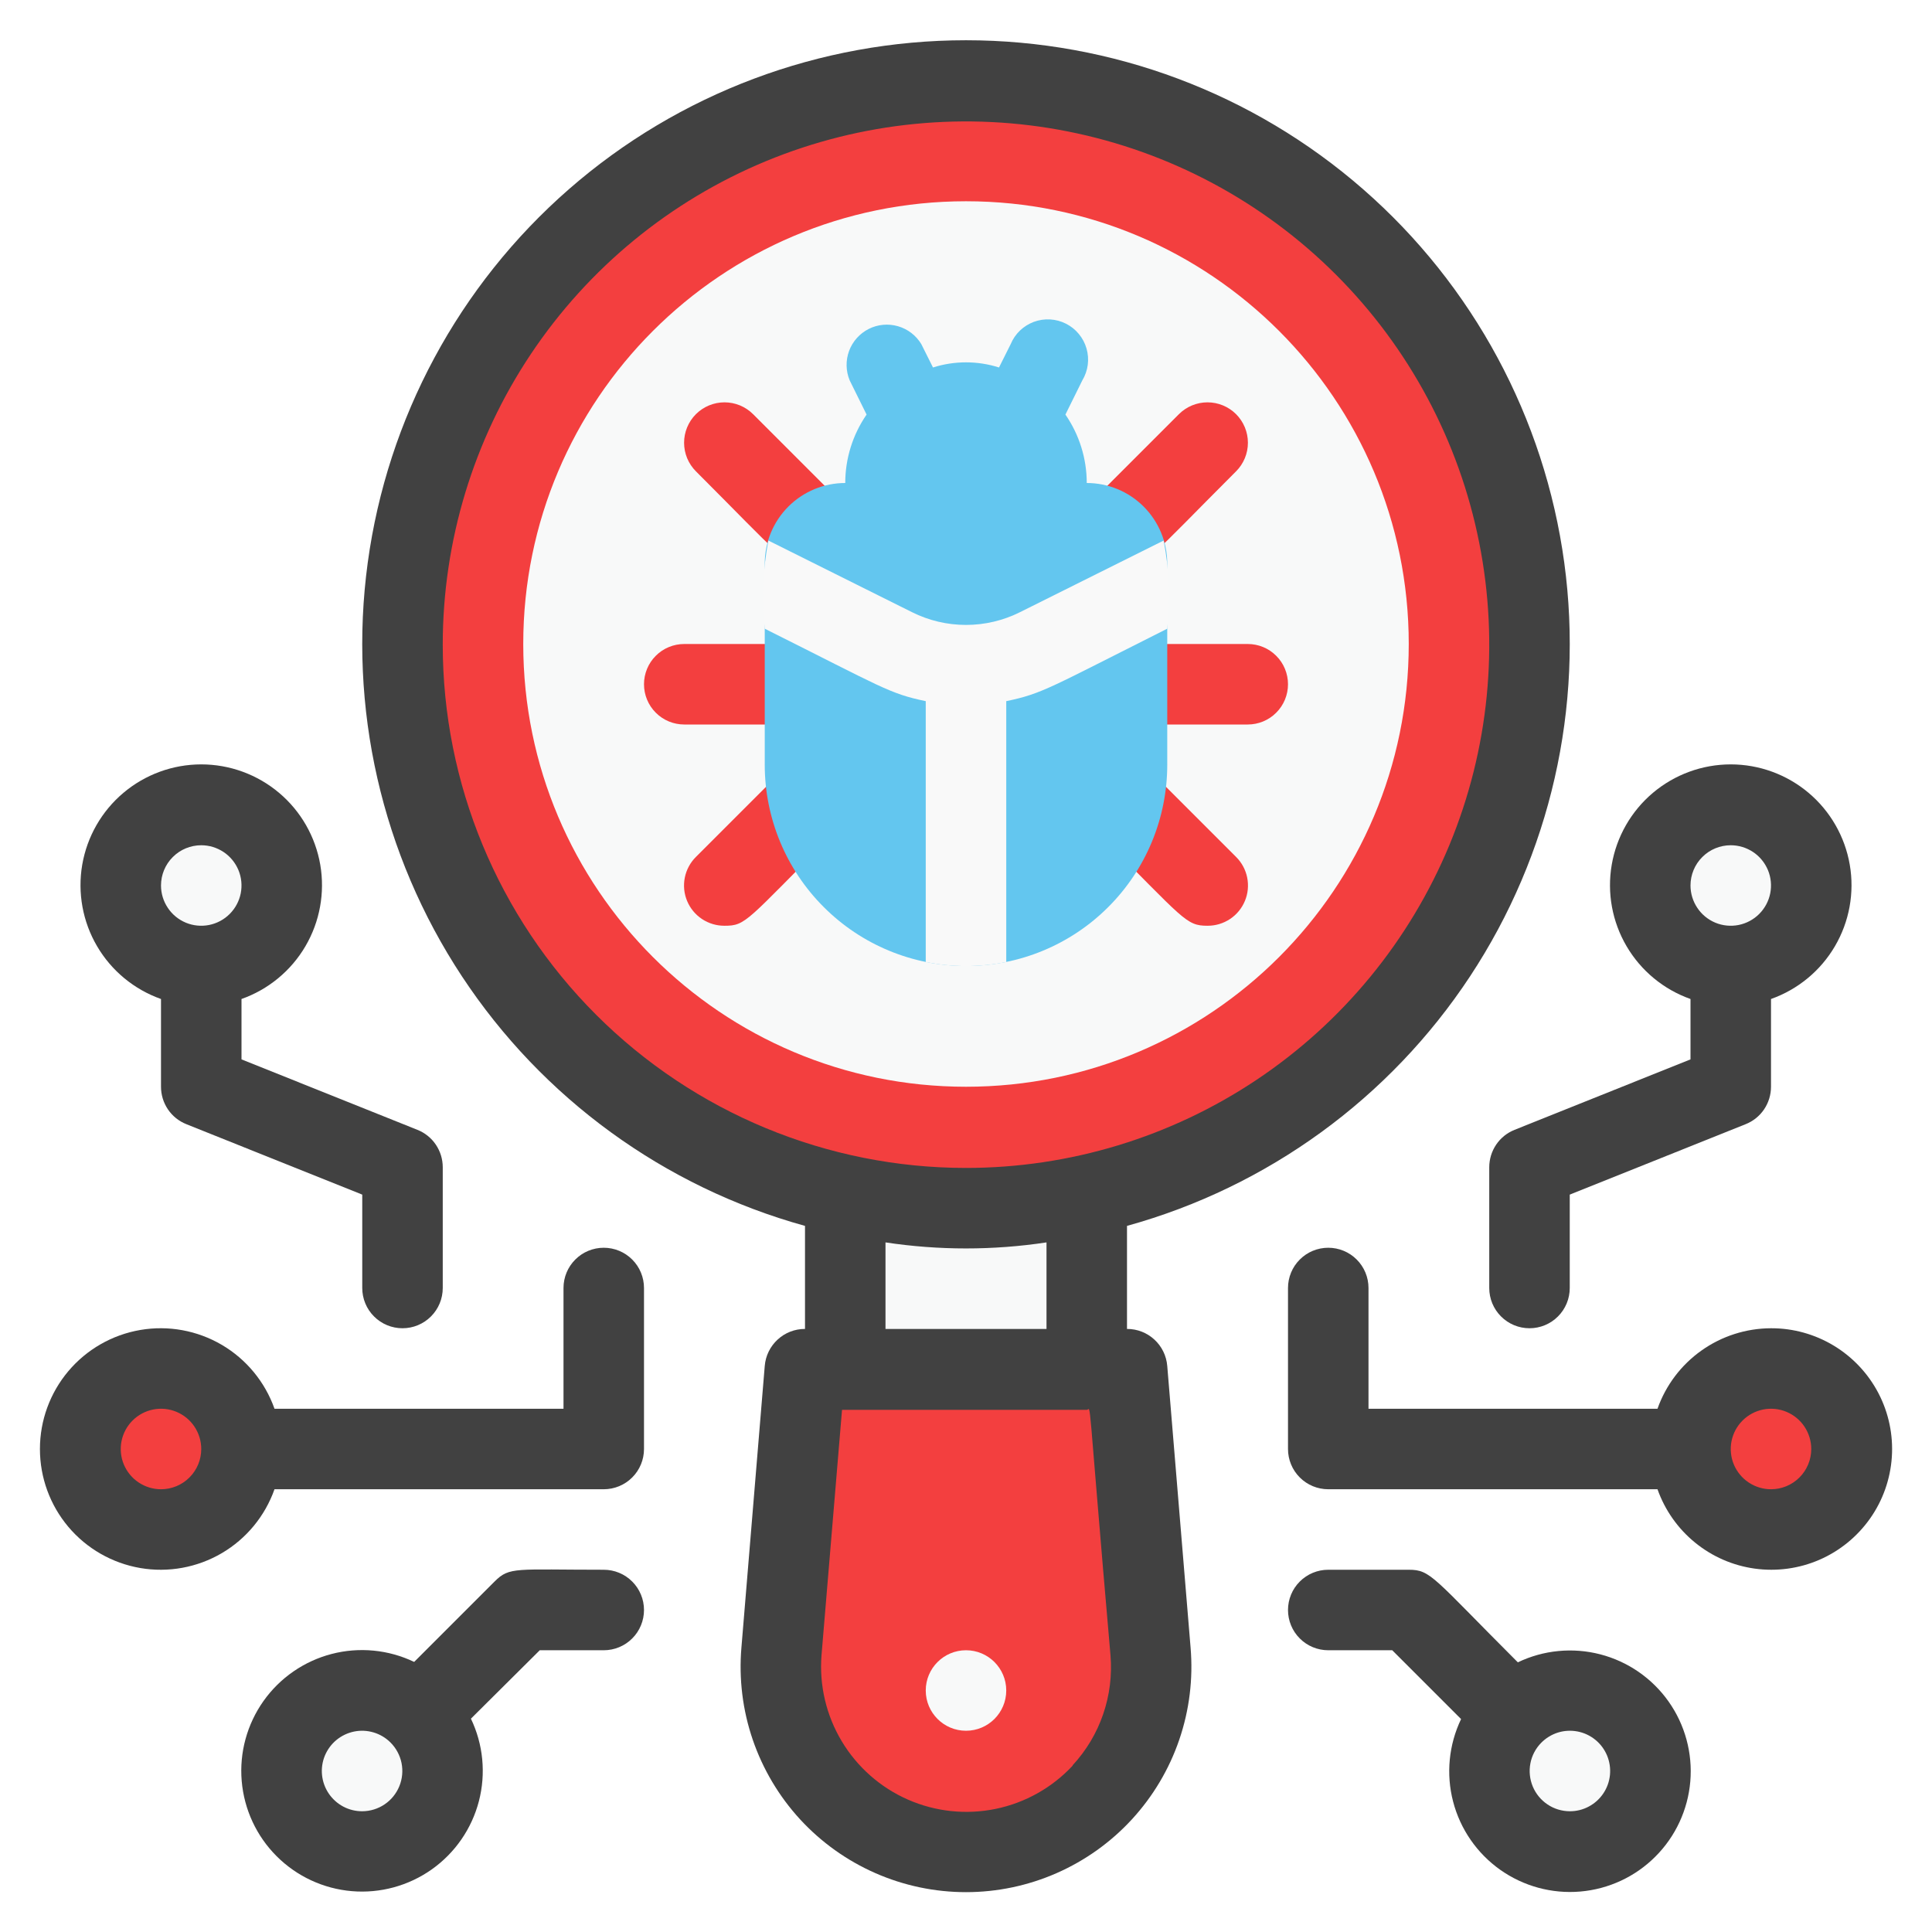
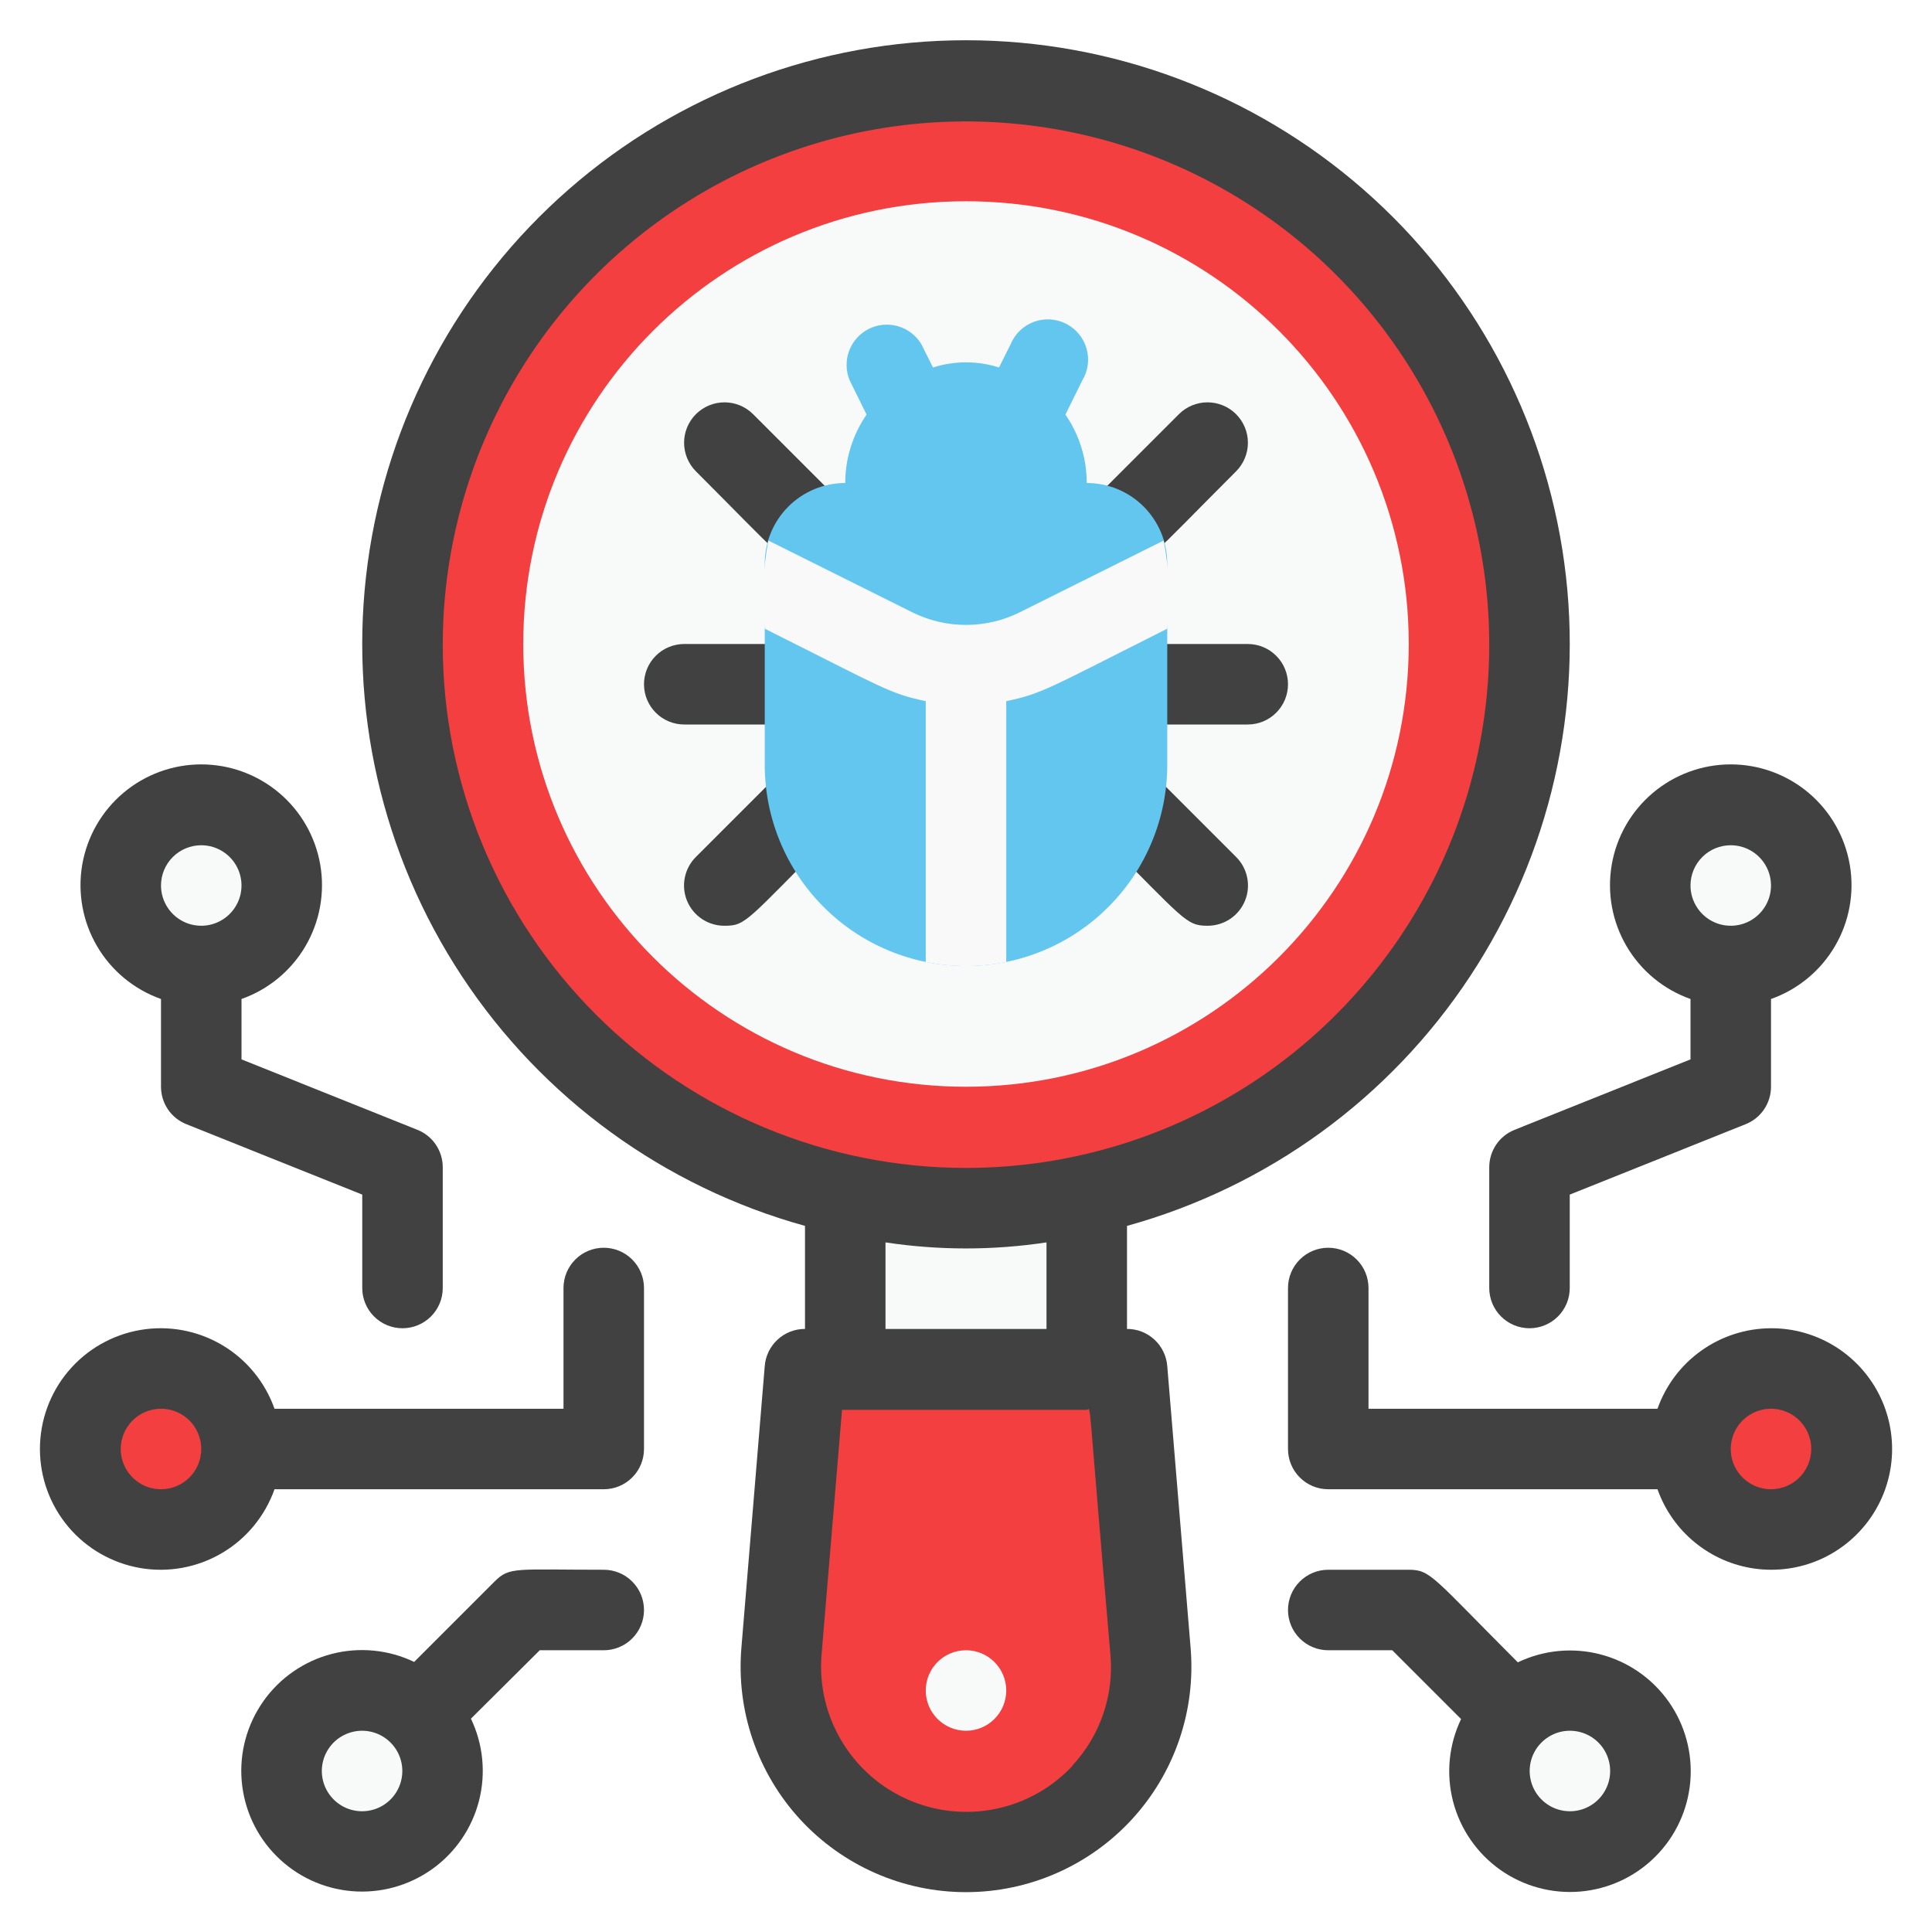
<svg xmlns="http://www.w3.org/2000/svg" width="48" height="48" viewBox="0 0 48 48" fill="none">
  <path d="M4 38C5.105 38 6 37.105 6 36C6 34.895 5.105 34 4 34C2.895 34 2 34.895 2 36C2 37.105 2.895 38 4 38Z" fill="#F33F3F" />
  <path d="M44 38C45.105 38 46 37.105 46 36C46 34.895 45.105 34 44 34C42.895 34 42 34.895 42 36C42 37.105 42.895 38 44 38Z" fill="#F33F3F" />
  <path d="M9 46C10.105 46 11 45.105 11 44C11 42.895 10.105 42 9 42C7.895 42 7 42.895 7 44C7 45.105 7.895 46 9 46Z" fill="#F8F9F9" />
  <path d="M5 24C6.105 24 7 23.105 7 22C7 20.895 6.105 20 5 20C3.895 20 3 20.895 3 22C3 23.105 3.895 24 5 24Z" fill="#F8F9F9" />
  <path d="M39 46C40.105 46 41 45.105 41 44C41 42.895 40.105 42 39 42C37.895 42 37 42.895 37 44C37 45.105 37.895 46 39 46Z" fill="#F8F9F9" />
  <path d="M43 24C44.105 24 45 23.105 45 22C45 20.895 44.105 20 43 20C41.895 20 41 20.895 41 22C41 23.105 41.895 24 43 24Z" fill="#F8F9F9" />
  <path d="M24 30C31.732 30 38 23.732 38 16C38 8.268 31.732 2 24 2C16.268 2 10 8.268 10 16C10 23.732 16.268 30 24 30Z" fill="#F33F3F" />
  <path d="M27 29.68V34H21V29.68C22.977 30.105 25.023 30.105 27 29.68Z" fill="#F8F9F9" />
  <path d="M28.58 41C28.64 41.637 28.566 42.28 28.363 42.887C28.16 43.495 27.832 44.053 27.401 44.526C26.97 44.999 26.445 45.377 25.859 45.636C25.273 45.895 24.64 46.029 24 46.029C23.36 46.029 22.727 45.895 22.141 45.636C21.555 45.377 21.03 44.999 20.599 44.526C20.168 44.053 19.84 43.495 19.637 42.887C19.434 42.28 19.36 41.637 19.42 41L20 34H28L28.58 41Z" fill="#F33F3F" />
  <path d="M24 27C30.075 27 35 22.075 35 16C35 9.925 30.075 5 24 5C17.925 5 13 9.925 13 16C13 22.075 17.925 27 24 27Z" fill="#F8F9F9" />
-   <path d="M31 18H28C27.735 18 27.48 17.895 27.293 17.707C27.105 17.52 27 17.265 27 17C27 16.735 27.105 16.48 27.293 16.293C27.48 16.105 27.735 16 28 16H31C31.265 16 31.52 16.105 31.707 16.293C31.895 16.48 32 16.735 32 17C32 17.265 31.895 17.52 31.707 17.707C31.52 17.895 31.265 18 31 18Z" fill="#F33F3F" />
-   <path d="M30 23C29.46 23 29.43 22.85 27.29 20.71C27.197 20.617 27.123 20.506 27.072 20.384C27.022 20.262 26.996 20.132 26.996 20C26.996 19.868 27.022 19.738 27.072 19.616C27.123 19.494 27.197 19.383 27.29 19.29C27.383 19.197 27.494 19.123 27.616 19.072C27.738 19.022 27.868 18.996 28 18.996C28.132 18.996 28.262 19.022 28.384 19.072C28.506 19.123 28.617 19.197 28.71 19.29L30.71 21.29C30.851 21.43 30.947 21.609 30.986 21.803C31.025 21.998 31.006 22.2 30.929 22.384C30.853 22.567 30.724 22.724 30.559 22.833C30.393 22.943 30.199 23.001 30 23Z" fill="#F33F3F" />
-   <path d="M28 14C27.801 14.001 27.607 13.943 27.441 13.833C27.276 13.723 27.147 13.567 27.071 13.383C26.994 13.2 26.975 12.998 27.014 12.803C27.053 12.609 27.149 12.43 27.29 12.29L29.29 10.29C29.478 10.102 29.734 9.996 30 9.996C30.266 9.996 30.522 10.102 30.71 10.29C30.898 10.478 31.004 10.734 31.004 11C31.004 11.266 30.898 11.522 30.71 11.71C28.53 13.89 28.54 14 28 14Z" fill="#F33F3F" />
-   <path d="M20 18H17C16.735 18 16.48 17.895 16.293 17.707C16.105 17.52 16 17.265 16 17C16 16.735 16.105 16.48 16.293 16.293C16.48 16.105 16.735 16 17 16H20C20.265 16 20.52 16.105 20.707 16.293C20.895 16.48 21 16.735 21 17C21 17.265 20.895 17.52 20.707 17.707C20.52 17.895 20.265 18 20 18Z" fill="#F33F3F" />
-   <path d="M18 23C17.801 23.001 17.607 22.943 17.441 22.833C17.276 22.724 17.147 22.567 17.071 22.384C16.994 22.2 16.975 21.998 17.014 21.803C17.053 21.609 17.149 21.43 17.29 21.29L19.29 19.29C19.478 19.102 19.734 18.996 20 18.996C20.266 18.996 20.522 19.102 20.71 19.29C20.898 19.478 21.004 19.734 21.004 20C21.004 20.266 20.898 20.522 20.71 20.71C18.53 22.89 18.54 23 18 23Z" fill="#F33F3F" />
-   <path d="M20 14C19.46 14 19.43 13.85 17.29 11.71C17.197 11.617 17.123 11.506 17.072 11.384C17.022 11.262 16.996 11.132 16.996 11C16.996 10.734 17.102 10.478 17.29 10.29C17.478 10.102 17.734 9.996 18 9.996C18.132 9.996 18.262 10.022 18.384 10.072C18.506 10.123 18.617 10.197 18.71 10.29L20.71 12.29C20.851 12.43 20.947 12.609 20.986 12.803C21.025 12.998 21.006 13.2 20.929 13.383C20.853 13.567 20.724 13.723 20.559 13.833C20.393 13.943 20.199 14.001 20 14Z" fill="#F33F3F" />
+   <path d="M31 18H28C27.735 18 27.48 17.895 27.293 17.707C27.105 17.52 27 17.265 27 17C27 16.735 27.105 16.48 27.293 16.293C27.48 16.105 27.735 16 28 16H31C31.265 16 31.52 16.105 31.707 16.293C31.895 16.48 32 16.735 32 17C32 17.265 31.895 17.52 31.707 17.707C31.52 17.895 31.265 18 31 18Z" fill="#414141" />
+   <path d="M30 23C29.46 23 29.43 22.85 27.29 20.71C27.197 20.617 27.123 20.506 27.072 20.384C27.022 20.262 26.996 20.132 26.996 20C26.996 19.868 27.022 19.738 27.072 19.616C27.123 19.494 27.197 19.383 27.29 19.29C27.383 19.197 27.494 19.123 27.616 19.072C27.738 19.022 27.868 18.996 28 18.996C28.132 18.996 28.262 19.022 28.384 19.072C28.506 19.123 28.617 19.197 28.71 19.29L30.71 21.29C30.851 21.43 30.947 21.609 30.986 21.803C31.025 21.998 31.006 22.2 30.929 22.384C30.853 22.567 30.724 22.724 30.559 22.833C30.393 22.943 30.199 23.001 30 23Z" fill="#414141" />
+   <path d="M28 14C27.801 14.001 27.607 13.943 27.441 13.833C27.276 13.723 27.147 13.567 27.071 13.383C26.994 13.2 26.975 12.998 27.014 12.803C27.053 12.609 27.149 12.43 27.29 12.29L29.29 10.29C29.478 10.102 29.734 9.996 30 9.996C30.266 9.996 30.522 10.102 30.71 10.29C30.898 10.478 31.004 10.734 31.004 11C31.004 11.266 30.898 11.522 30.71 11.71C28.53 13.89 28.54 14 28 14Z" fill="#414141" />
+   <path d="M20 18H17C16.735 18 16.48 17.895 16.293 17.707C16.105 17.52 16 17.265 16 17C16 16.735 16.105 16.48 16.293 16.293C16.48 16.105 16.735 16 17 16H20C20.265 16 20.52 16.105 20.707 16.293C20.895 16.48 21 16.735 21 17C21 17.265 20.895 17.52 20.707 17.707C20.52 17.895 20.265 18 20 18Z" fill="#414141" />
+   <path d="M18 23C17.801 23.001 17.607 22.943 17.441 22.833C17.276 22.724 17.147 22.567 17.071 22.384C16.994 22.2 16.975 21.998 17.014 21.803C17.053 21.609 17.149 21.43 17.29 21.29L19.29 19.29C19.478 19.102 19.734 18.996 20 18.996C20.266 18.996 20.522 19.102 20.71 19.29C20.898 19.478 21.004 19.734 21.004 20C21.004 20.266 20.898 20.522 20.71 20.71C18.53 22.89 18.54 23 18 23Z" fill="#414141" />
+   <path d="M20 14C19.46 14 19.43 13.85 17.29 11.71C17.197 11.617 17.123 11.506 17.072 11.384C17.022 11.262 16.996 11.132 16.996 11C16.996 10.734 17.102 10.478 17.29 10.29C17.478 10.102 17.734 9.996 18 9.996C18.132 9.996 18.262 10.022 18.384 10.072C18.506 10.123 18.617 10.197 18.71 10.29L20.71 12.29C20.851 12.43 20.947 12.609 20.986 12.803C21.025 12.998 21.006 13.2 20.929 13.383C20.853 13.567 20.724 13.723 20.559 13.833C20.393 13.943 20.199 14.001 20 14Z" fill="#414141" />
  <path d="M27 12C27 11.393 26.815 10.8 26.47 10.3L26.89 9.45C26.961 9.332 27.007 9.201 27.025 9.065C27.043 8.928 27.032 8.79 26.994 8.658C26.956 8.525 26.891 8.403 26.803 8.297C26.716 8.191 26.607 8.104 26.484 8.042C26.362 7.98 26.227 7.944 26.09 7.936C25.953 7.928 25.816 7.949 25.686 7.996C25.558 8.044 25.44 8.118 25.34 8.213C25.241 8.308 25.163 8.423 25.11 8.55L24.82 9.13C24.287 8.96 23.713 8.96 23.18 9.13L22.89 8.55C22.76 8.334 22.553 8.175 22.31 8.105C22.067 8.035 21.807 8.059 21.582 8.173C21.357 8.287 21.183 8.482 21.095 8.719C21.008 8.956 21.013 9.217 21.11 9.45L21.53 10.3C21.185 10.8 21 11.393 21 12C20.47 12 19.961 12.211 19.586 12.586C19.211 12.961 19 13.47 19 14V19C19 20.326 19.527 21.598 20.465 22.535C21.402 23.473 22.674 24 24 24C25.326 24 26.598 23.473 27.535 22.535C28.473 21.598 29 20.326 29 19V14C29 13.47 28.789 12.961 28.414 12.586C28.039 12.211 27.53 12 27 12Z" fill="#63C6EF" />
  <path d="M29 15.62C26.07 17.09 25.91 17.23 25 17.42V23.9C24.34 24.035 23.66 24.035 23 23.9V17.42C22.09 17.23 21.94 17.09 19 15.62C18.922 14.89 18.952 14.152 19.09 13.43L22.66 15.21C23.076 15.418 23.535 15.526 24 15.526C24.465 15.526 24.924 15.418 25.34 15.21L28.91 13.43C29.051 14.151 29.082 14.89 29 15.62Z" fill="#F9F9F9" />
  <path d="M24 43C24.552 43 25 42.552 25 42C25 41.448 24.552 41 24 41C23.448 41 23 41.448 23 42C23 42.552 23.448 43 24 43Z" fill="#F8F9F9" />
  <path d="M29 33.937C28.98 33.686 28.866 33.452 28.68 33.281C28.495 33.11 28.252 33.016 28 33.017V30.457C31.497 29.489 34.525 27.287 36.523 24.257C38.52 21.228 39.352 17.577 38.864 13.982C38.375 10.386 36.6 7.089 33.867 4.702C31.134 2.315 27.629 1 24 1C20.371 1 16.866 2.315 14.133 4.702C11.4 7.089 9.625 10.386 9.136 13.982C8.648 17.577 9.48 21.228 11.477 24.257C13.475 27.287 16.503 29.489 20 30.457V33.017C19.748 33.016 19.505 33.11 19.32 33.281C19.134 33.452 19.02 33.686 19 33.937L18.42 40.937C18.355 41.709 18.45 42.487 18.701 43.221C18.952 43.954 19.352 44.628 19.876 45.199C20.401 45.77 21.038 46.225 21.748 46.537C22.458 46.849 23.225 47.01 24 47.01C24.775 47.01 25.542 46.849 26.252 46.537C26.962 46.225 27.599 45.77 28.124 45.199C28.648 44.628 29.049 43.954 29.299 43.221C29.55 42.487 29.645 41.709 29.58 40.937L29 33.937ZM11 16.017C11 13.446 11.762 10.932 13.191 8.794C14.619 6.657 16.65 4.99 19.025 4.006C21.401 3.022 24.015 2.765 26.536 3.267C29.058 3.768 31.374 5.006 33.192 6.824C35.011 8.643 36.249 10.959 36.75 13.481C37.252 16.002 36.994 18.616 36.011 20.992C35.026 23.367 33.36 25.398 31.222 26.826C29.085 28.254 26.571 29.017 24 29.017C20.552 29.017 17.246 27.647 14.808 25.209C12.37 22.771 11 19.465 11 16.017ZM22 30.867C23.326 31.067 24.674 31.067 26 30.867V33.017H22V30.867ZM26.65 43.867C26.14 44.414 25.472 44.79 24.738 44.941C24.005 45.092 23.243 45.012 22.558 44.711C21.872 44.41 21.298 43.903 20.913 43.261C20.528 42.619 20.352 41.873 20.41 41.127L20.92 35.027H27C27.12 35.027 27 34.347 27.59 41.127C27.631 41.622 27.569 42.121 27.407 42.591C27.246 43.061 26.988 43.492 26.65 43.857V43.867Z" fill="#414141" />
  <path d="M15 31C14.735 31 14.48 31.105 14.293 31.293C14.105 31.48 14 31.735 14 32V35H6.82C6.584 34.333 6.12 33.77 5.51 33.412C4.899 33.054 4.182 32.923 3.484 33.043C2.787 33.163 2.154 33.525 1.698 34.066C1.242 34.607 0.992 35.292 0.992 36C0.992 36.708 1.242 37.393 1.698 37.934C2.154 38.475 2.787 38.837 3.484 38.957C4.182 39.077 4.899 38.946 5.51 38.588C6.12 38.23 6.584 37.667 6.82 37H15C15.265 37 15.52 36.895 15.707 36.707C15.895 36.52 16 36.265 16 36V32C16 31.735 15.895 31.48 15.707 31.293C15.52 31.105 15.265 31 15 31ZM4 37C3.802 37 3.609 36.941 3.444 36.831C3.28 36.722 3.152 36.565 3.076 36.383C3 36.2 2.981 35.999 3.019 35.805C3.058 35.611 3.153 35.433 3.293 35.293C3.433 35.153 3.611 35.058 3.805 35.019C3.999 34.981 4.2 35 4.383 35.076C4.565 35.152 4.722 35.28 4.831 35.444C4.941 35.609 5 35.802 5 36C5 36.265 4.895 36.52 4.707 36.707C4.52 36.895 4.265 37 4 37Z" fill="#414141" />
  <path d="M4 24.82V27C4 27.2 4.06 27.396 4.172 27.562C4.284 27.728 4.444 27.856 4.63 27.93L9 29.68V32C9 32.265 9.105 32.52 9.293 32.707C9.48 32.895 9.735 33 10 33C10.265 33 10.52 32.895 10.707 32.707C10.895 32.52 11 32.265 11 32V29C11 28.8 10.94 28.604 10.828 28.438C10.716 28.272 10.556 28.144 10.37 28.07L6 26.32V24.82C6.667 24.584 7.23 24.12 7.588 23.509C7.946 22.899 8.076 22.182 7.957 21.484C7.837 20.787 7.475 20.154 6.934 19.698C6.393 19.242 5.708 18.991 5 18.991C4.292 18.991 3.607 19.242 3.066 19.698C2.525 20.154 2.163 20.787 2.043 21.484C1.924 22.182 2.054 22.899 2.412 23.509C2.77 24.12 3.333 24.584 4 24.82ZM5 21C5.198 21 5.391 21.059 5.556 21.169C5.72 21.278 5.848 21.435 5.924 21.617C6 21.8 6.019 22.001 5.981 22.195C5.942 22.389 5.847 22.567 5.707 22.707C5.567 22.847 5.389 22.942 5.195 22.981C5.001 23.019 4.8 23 4.617 22.924C4.435 22.848 4.278 22.72 4.169 22.555C4.059 22.391 4 22.198 4 22C4 21.735 4.105 21.48 4.293 21.293C4.48 21.105 4.735 21 5 21Z" fill="#414141" />
  <path d="M15 39C12.81 39 12.66 38.92 12.29 39.29L10.29 41.29C9.651 40.984 8.925 40.914 8.24 41.092C7.555 41.27 6.955 41.685 6.546 42.262C6.137 42.84 5.945 43.544 6.005 44.249C6.065 44.955 6.372 45.617 6.873 46.117C7.374 46.618 8.035 46.925 8.74 46.985C9.446 47.045 10.15 46.853 10.728 46.444C11.305 46.035 11.72 45.435 11.898 44.75C12.076 44.065 12.006 43.339 11.7 42.7L13.41 41H15C15.265 41 15.52 40.895 15.707 40.707C15.895 40.52 16 40.265 16 40C16 39.735 15.895 39.48 15.707 39.293C15.52 39.105 15.265 39 15 39ZM9 45C8.836 45.001 8.673 44.961 8.528 44.884C8.383 44.807 8.259 44.695 8.167 44.559C8.075 44.423 8.018 44.266 8.001 44.102C7.984 43.939 8.008 43.773 8.07 43.621C8.133 43.469 8.232 43.334 8.358 43.23C8.485 43.125 8.636 43.053 8.797 43.02C8.958 42.987 9.125 42.995 9.282 43.042C9.44 43.089 9.583 43.174 9.7 43.29C9.84 43.429 9.936 43.607 9.976 43.801C10.015 43.995 9.996 44.196 9.921 44.379C9.846 44.562 9.719 44.719 9.555 44.829C9.391 44.94 9.198 44.999 9 45Z" fill="#414141" />
  <path d="M37.71 41.3C35.59 39.18 35.55 39 35 39H33C32.735 39 32.48 39.105 32.293 39.293C32.105 39.48 32 39.735 32 40C32 40.265 32.105 40.52 32.293 40.707C32.48 40.895 32.735 41 33 41H34.59L36.3 42.71C35.994 43.349 35.924 44.075 36.102 44.76C36.28 45.445 36.695 46.045 37.272 46.454C37.85 46.863 38.554 47.055 39.26 46.995C39.965 46.935 40.627 46.628 41.127 46.127C41.628 45.627 41.935 44.965 41.995 44.26C42.055 43.554 41.863 42.85 41.454 42.272C41.045 41.695 40.445 41.28 39.76 41.102C39.075 40.924 38.349 40.994 37.71 41.3ZM39 45C38.803 44.999 38.611 44.941 38.448 44.831C38.285 44.722 38.157 44.567 38.081 44.385C38.006 44.204 37.985 44.004 38.022 43.811C38.059 43.618 38.152 43.44 38.29 43.3C38.406 43.182 38.548 43.095 38.706 43.045C38.864 42.996 39.031 42.987 39.193 43.018C39.355 43.049 39.507 43.12 39.635 43.224C39.763 43.328 39.863 43.462 39.927 43.615C39.99 43.767 40.015 43.933 39.999 44.097C39.983 44.261 39.927 44.419 39.835 44.556C39.743 44.693 39.619 44.806 39.473 44.883C39.328 44.961 39.165 45.001 39 45Z" fill="#414141" />
  <path d="M44 33C43.381 33.002 42.778 33.195 42.273 33.553C41.768 33.911 41.386 34.416 41.18 35H34V32C34 31.735 33.895 31.48 33.707 31.293C33.52 31.105 33.265 31 33 31C32.735 31 32.48 31.105 32.293 31.293C32.105 31.48 32 31.735 32 32V36C32 36.265 32.105 36.52 32.293 36.707C32.48 36.895 32.735 37 33 37H41.18C41.364 37.519 41.686 37.977 42.113 38.325C42.539 38.673 43.053 38.897 43.598 38.972C44.144 39.047 44.699 38.971 45.204 38.752C45.709 38.532 46.143 38.178 46.46 37.729C46.778 37.279 46.965 36.75 47.002 36.201C47.039 35.652 46.924 35.103 46.67 34.615C46.416 34.127 46.032 33.718 45.561 33.433C45.09 33.148 44.55 32.998 44 33ZM44 37C43.802 37 43.609 36.941 43.444 36.831C43.28 36.722 43.152 36.565 43.076 36.383C43 36.2 42.981 35.999 43.019 35.805C43.058 35.611 43.153 35.433 43.293 35.293C43.433 35.153 43.611 35.058 43.805 35.019C43.999 34.981 44.2 35 44.383 35.076C44.565 35.152 44.722 35.28 44.831 35.444C44.941 35.609 45 35.802 45 36C45 36.265 44.895 36.52 44.707 36.707C44.52 36.895 44.265 37 44 37Z" fill="#414141" />
  <path d="M42 24.82V26.32L37.63 28.07C37.444 28.144 37.284 28.272 37.172 28.438C37.06 28.604 37 28.8 37 29V32C37 32.265 37.105 32.52 37.293 32.707C37.48 32.895 37.735 33 38 33C38.265 33 38.52 32.895 38.707 32.707C38.895 32.52 39 32.265 39 32V29.68L43.37 27.93C43.556 27.856 43.716 27.728 43.828 27.562C43.94 27.396 44 27.2 44 27V24.82C44.667 24.584 45.23 24.12 45.588 23.509C45.946 22.899 46.077 22.182 45.957 21.484C45.837 20.787 45.475 20.154 44.934 19.698C44.393 19.242 43.708 18.991 43 18.991C42.292 18.991 41.607 19.242 41.066 19.698C40.525 20.154 40.163 20.787 40.043 21.484C39.923 22.182 40.054 22.899 40.412 23.509C40.77 24.12 41.333 24.584 42 24.82ZM43 21C43.198 21 43.391 21.059 43.556 21.169C43.72 21.278 43.848 21.435 43.924 21.617C44 21.8 44.019 22.001 43.981 22.195C43.942 22.389 43.847 22.567 43.707 22.707C43.567 22.847 43.389 22.942 43.195 22.981C43.001 23.019 42.8 23 42.617 22.924C42.435 22.848 42.278 22.72 42.169 22.555C42.059 22.391 42 22.198 42 22C42 21.735 42.105 21.48 42.293 21.293C42.48 21.105 42.735 21 43 21Z" fill="#414141" />
</svg>
